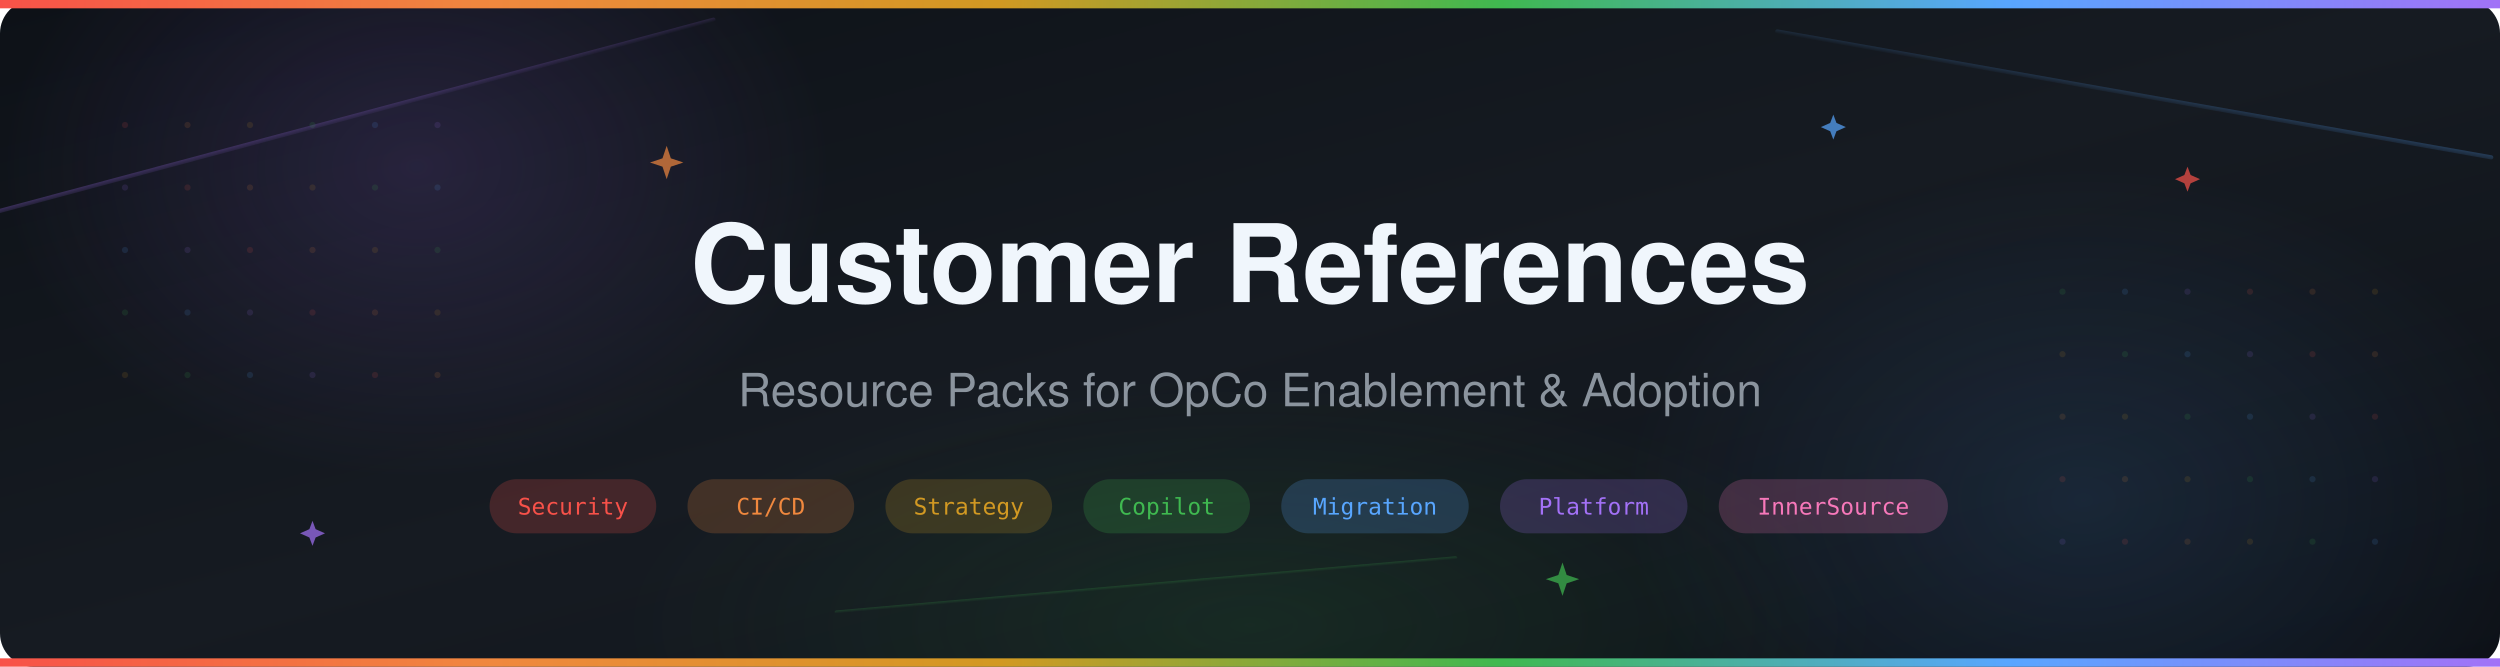
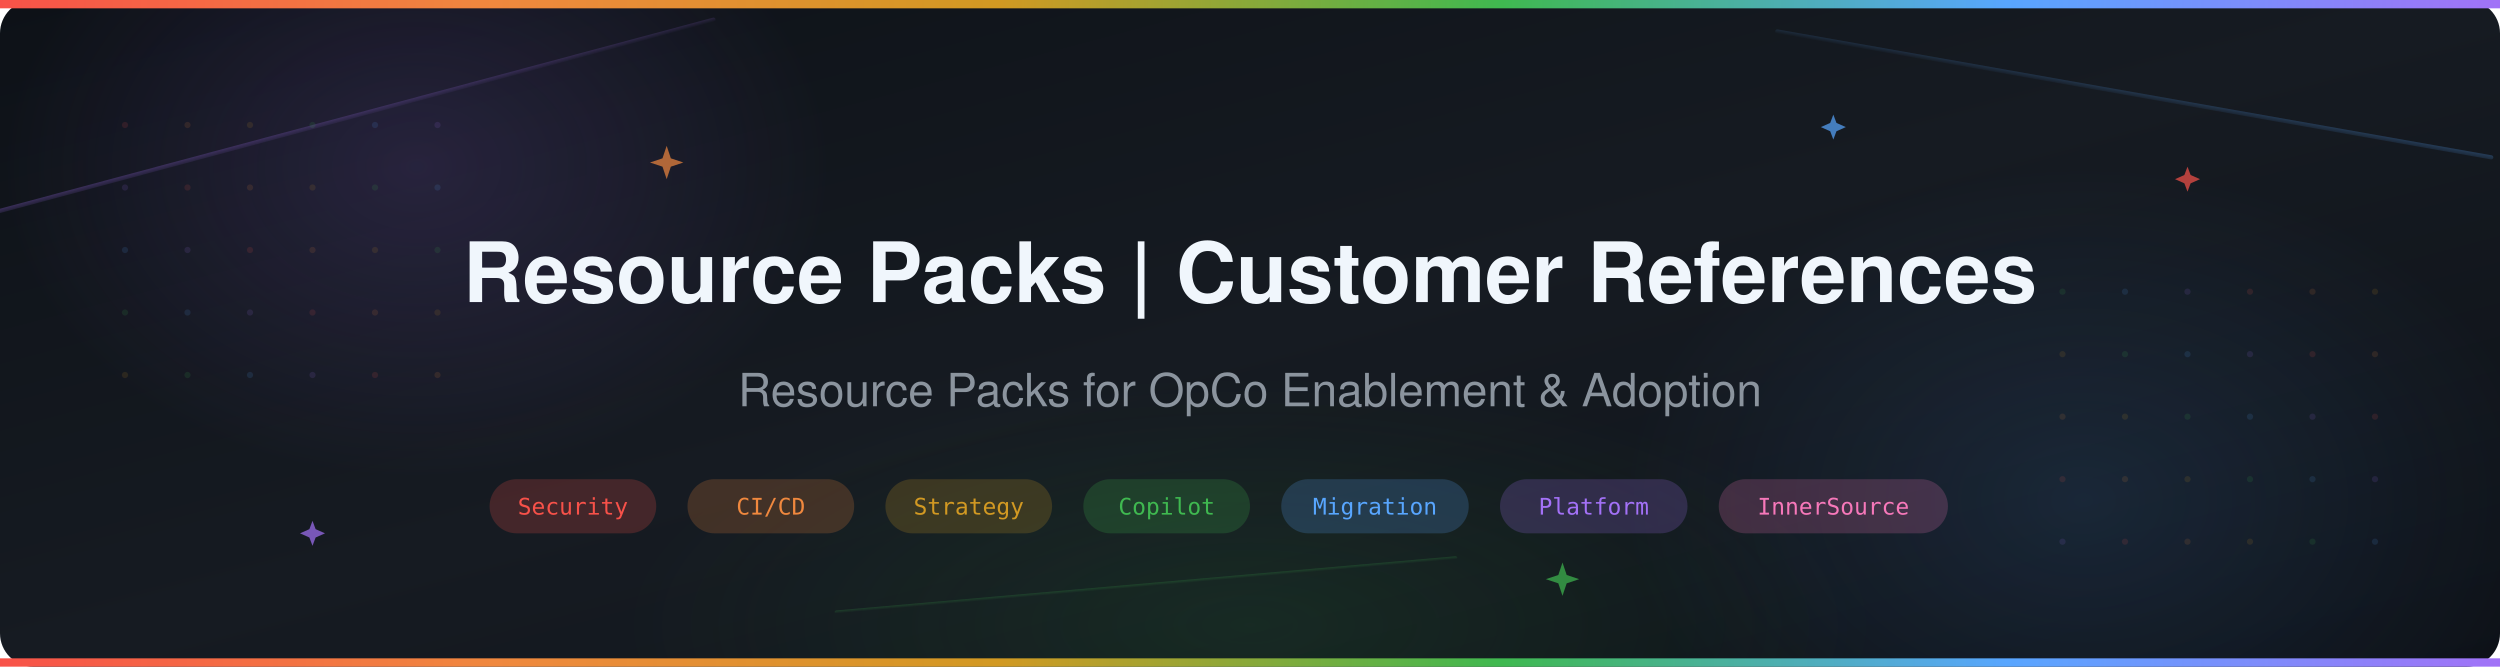
<svg xmlns="http://www.w3.org/2000/svg" viewBox="0 0 1200 320" fill="none">
  <defs>
    <linearGradient id="bg" x1="0%" y1="0%" x2="100%" y2="100%">
      <stop offset="0%" style="stop-color:#0d1117" />
      <stop offset="50%" style="stop-color:#161b22" />
      <stop offset="100%" style="stop-color:#0d1117" />
    </linearGradient>
    <linearGradient id="rainbow" x1="0%" y1="0%" x2="100%" y2="0%">
      <stop offset="0%" style="stop-color:#f85149" />
      <stop offset="20%" style="stop-color:#f0883e" />
      <stop offset="40%" style="stop-color:#d29922" />
      <stop offset="60%" style="stop-color:#3fb950" />
      <stop offset="80%" style="stop-color:#58a6ff" />
      <stop offset="100%" style="stop-color:#a371f7" />
    </linearGradient>
    <linearGradient id="glow1" x1="0%" y1="0%" x2="100%" y2="100%">
      <stop offset="0%" style="stop-color:#a371f7" stop-opacity="0.3" />
      <stop offset="100%" style="stop-color:#a371f7" stop-opacity="0" />
    </linearGradient>
    <linearGradient id="glow2" x1="100%" y1="0%" x2="0%" y2="100%">
      <stop offset="0%" style="stop-color:#58a6ff" stop-opacity="0.25" />
      <stop offset="100%" style="stop-color:#58a6ff" stop-opacity="0" />
    </linearGradient>
    <linearGradient id="glow3" x1="50%" y1="0%" x2="50%" y2="100%">
      <stop offset="0%" style="stop-color:#3fb950" stop-opacity="0.2" />
      <stop offset="100%" style="stop-color:#3fb950" stop-opacity="0" />
    </linearGradient>
    <radialGradient id="orb1" cx="50%" cy="50%" r="50%">
      <stop offset="0%" style="stop-color:#a371f7" stop-opacity="0.15" />
      <stop offset="100%" style="stop-color:#a371f7" stop-opacity="0" />
    </radialGradient>
    <radialGradient id="orb2" cx="50%" cy="50%" r="50%">
      <stop offset="0%" style="stop-color:#58a6ff" stop-opacity="0.12" />
      <stop offset="100%" style="stop-color:#58a6ff" stop-opacity="0" />
    </radialGradient>
    <radialGradient id="orb3" cx="50%" cy="50%" r="50%">
      <stop offset="0%" style="stop-color:#3fb950" stop-opacity="0.12" />
      <stop offset="100%" style="stop-color:#3fb950" stop-opacity="0" />
    </radialGradient>
  </defs>
  <rect width="1200" height="320" fill="url(#bg)" rx="16" />
  <ellipse cx="200" cy="80" rx="200" ry="150" fill="url(#orb1)" />
  <ellipse cx="1000" cy="240" rx="220" ry="160" fill="url(#orb2)" />
  <ellipse cx="600" cy="300" rx="300" ry="120" fill="url(#orb3)" />
  <rect x="-50" y="60" width="400" height="2" fill="url(#glow1)" transform="rotate(-15 150 60)" rx="1" />
  <rect x="850" y="40" width="350" height="2" fill="url(#glow2)" transform="rotate(10 1000 40)" rx="1" />
  <rect x="400" y="280" width="300" height="1.5" fill="url(#glow3)" transform="rotate(-5 550 280)" rx="1" />
  <g opacity="0.12">
    <circle cx="60" cy="60" r="1.5" fill="#f85149" />
    <circle cx="90" cy="60" r="1.5" fill="#f0883e" />
    <circle cx="120" cy="60" r="1.5" fill="#d29922" />
    <circle cx="150" cy="60" r="1.5" fill="#3fb950" />
    <circle cx="180" cy="60" r="1.5" fill="#58a6ff" />
    <circle cx="210" cy="60" r="1.5" fill="#a371f7" />
    <circle cx="60" cy="90" r="1.5" fill="#a371f7" />
    <circle cx="90" cy="90" r="1.5" fill="#f85149" />
    <circle cx="120" cy="90" r="1.5" fill="#f0883e" />
    <circle cx="150" cy="90" r="1.5" fill="#d29922" />
    <circle cx="180" cy="90" r="1.5" fill="#3fb950" />
    <circle cx="210" cy="90" r="1.5" fill="#58a6ff" />
    <circle cx="60" cy="120" r="1.5" fill="#58a6ff" />
    <circle cx="90" cy="120" r="1.5" fill="#a371f7" />
    <circle cx="120" cy="120" r="1.5" fill="#f85149" />
    <circle cx="150" cy="120" r="1.5" fill="#f0883e" />
    <circle cx="180" cy="120" r="1.5" fill="#d29922" />
    <circle cx="210" cy="120" r="1.5" fill="#3fb950" />
    <circle cx="60" cy="150" r="1.5" fill="#3fb950" />
    <circle cx="90" cy="150" r="1.5" fill="#58a6ff" />
    <circle cx="120" cy="150" r="1.5" fill="#a371f7" />
    <circle cx="150" cy="150" r="1.5" fill="#f85149" />
    <circle cx="180" cy="150" r="1.5" fill="#f0883e" />
    <circle cx="210" cy="150" r="1.5" fill="#d29922" />
    <circle cx="60" cy="180" r="1.5" fill="#d29922" />
    <circle cx="90" cy="180" r="1.5" fill="#3fb950" />
    <circle cx="120" cy="180" r="1.5" fill="#58a6ff" />
    <circle cx="150" cy="180" r="1.5" fill="#a371f7" />
    <circle cx="180" cy="180" r="1.5" fill="#f85149" />
    <circle cx="210" cy="180" r="1.5" fill="#f0883e" />
  </g>
  <g opacity="0.12">
    <circle cx="990" cy="140" r="1.5" fill="#3fb950" />
    <circle cx="1020" cy="140" r="1.5" fill="#58a6ff" />
    <circle cx="1050" cy="140" r="1.5" fill="#a371f7" />
    <circle cx="1080" cy="140" r="1.5" fill="#f85149" />
    <circle cx="1110" cy="140" r="1.5" fill="#f0883e" />
    <circle cx="1140" cy="140" r="1.5" fill="#d29922" />
    <circle cx="990" cy="170" r="1.5" fill="#d29922" />
    <circle cx="1020" cy="170" r="1.5" fill="#3fb950" />
    <circle cx="1050" cy="170" r="1.5" fill="#58a6ff" />
    <circle cx="1080" cy="170" r="1.5" fill="#a371f7" />
    <circle cx="1110" cy="170" r="1.5" fill="#f85149" />
    <circle cx="1140" cy="170" r="1.5" fill="#f0883e" />
    <circle cx="990" cy="200" r="1.5" fill="#f0883e" />
    <circle cx="1020" cy="200" r="1.5" fill="#d29922" />
    <circle cx="1050" cy="200" r="1.5" fill="#3fb950" />
    <circle cx="1080" cy="200" r="1.5" fill="#58a6ff" />
    <circle cx="1110" cy="200" r="1.5" fill="#a371f7" />
    <circle cx="1140" cy="200" r="1.5" fill="#f85149" />
    <circle cx="990" cy="230" r="1.5" fill="#f85149" />
    <circle cx="1020" cy="230" r="1.5" fill="#f0883e" />
    <circle cx="1050" cy="230" r="1.5" fill="#d29922" />
    <circle cx="1080" cy="230" r="1.5" fill="#3fb950" />
    <circle cx="1110" cy="230" r="1.5" fill="#58a6ff" />
    <circle cx="1140" cy="230" r="1.5" fill="#a371f7" />
    <circle cx="990" cy="260" r="1.5" fill="#a371f7" />
    <circle cx="1020" cy="260" r="1.5" fill="#f85149" />
    <circle cx="1050" cy="260" r="1.5" fill="#f0883e" />
    <circle cx="1080" cy="260" r="1.5" fill="#d29922" />
    <circle cx="1110" cy="260" r="1.5" fill="#3fb950" />
    <circle cx="1140" cy="260" r="1.5" fill="#58a6ff" />
  </g>
  <g opacity="0.7">
    <path d="M320 70L322 76L328 78L322 80L320 86L318 80L312 78L318 76Z" fill="#f0883e" />
    <path d="M880 55L881.5 59L886 61L881.5 63L880 67L878.5 63L874 61L878.5 59Z" fill="#58a6ff" />
    <path d="M750 270L752 276L758 278L752 280L750 286L748 280L742 278L748 276Z" fill="#3fb950" />
    <path d="M150 250L151.5 254L156 256L151.5 258L150 262L148.5 258L144 256L148.5 254Z" fill="#a371f7" />
    <path d="M1050 80L1051.5 84L1056 86L1051.5 88L1050 92L1048.5 88L1044 86L1048.5 84Z" fill="#f85149" />
  </g>
  <rect x="0" y="0" width="1200" height="4" fill="url(#rainbow)" rx="0" />
-   <text x="600" y="145" text-anchor="middle" font-family="-apple-system, BlinkMacSystemFont, 'Segoe UI', Helvetica, Arial, sans-serif" font-size="52" font-weight="800" fill="#f0f6fc">Customer References</text>
+   <text x="600" y="145" text-anchor="middle" font-family="-apple-system, BlinkMacSystemFont, 'Segoe UI', Helvetica, Arial, sans-serif" font-size="40" font-weight="800" fill="#f0f6fc">Resource Packs | Customer References</text>
  <text x="600" y="195" text-anchor="middle" font-family="-apple-system, BlinkMacSystemFont, 'Segoe UI', Helvetica, Arial, sans-serif" font-size="22" font-weight="400" fill="#8b949e">Resource Packs for OpCo Enablement &amp; Adoption</text>
  <g transform="translate(235, 230)">
    <rect x="0" y="0" width="80" height="26" rx="13" fill="#f85149" opacity="0.2" />
    <text x="40" y="17" text-anchor="middle" font-family="monospace" font-size="11" fill="#f85149">Security</text>
    <rect x="95" y="0" width="80" height="26" rx="13" fill="#f0883e" opacity="0.2" />
    <text x="135" y="17" text-anchor="middle" font-family="monospace" font-size="11" fill="#f0883e">CI/CD</text>
    <rect x="190" y="0" width="80" height="26" rx="13" fill="#d29922" opacity="0.2" />
    <text x="230" y="17" text-anchor="middle" font-family="monospace" font-size="11" fill="#d29922">Strategy</text>
    <rect x="285" y="0" width="80" height="26" rx="13" fill="#3fb950" opacity="0.2" />
    <text x="325" y="17" text-anchor="middle" font-family="monospace" font-size="11" fill="#3fb950">Copilot</text>
    <rect x="380" y="0" width="90" height="26" rx="13" fill="#58a6ff" opacity="0.2" />
    <text x="425" y="17" text-anchor="middle" font-family="monospace" font-size="11" fill="#58a6ff">Migration</text>
    <rect x="485" y="0" width="90" height="26" rx="13" fill="#a371f7" opacity="0.2" />
    <text x="530" y="17" text-anchor="middle" font-family="monospace" font-size="11" fill="#a371f7">Platform</text>
    <rect x="590" y="0" width="110" height="26" rx="13" fill="#f778ba" opacity="0.2" />
    <text x="645" y="17" text-anchor="middle" font-family="monospace" font-size="11" fill="#f778ba">InnerSource</text>
  </g>
  <rect x="0" y="316" width="1200" height="4" fill="url(#rainbow)" rx="0" />
</svg>
